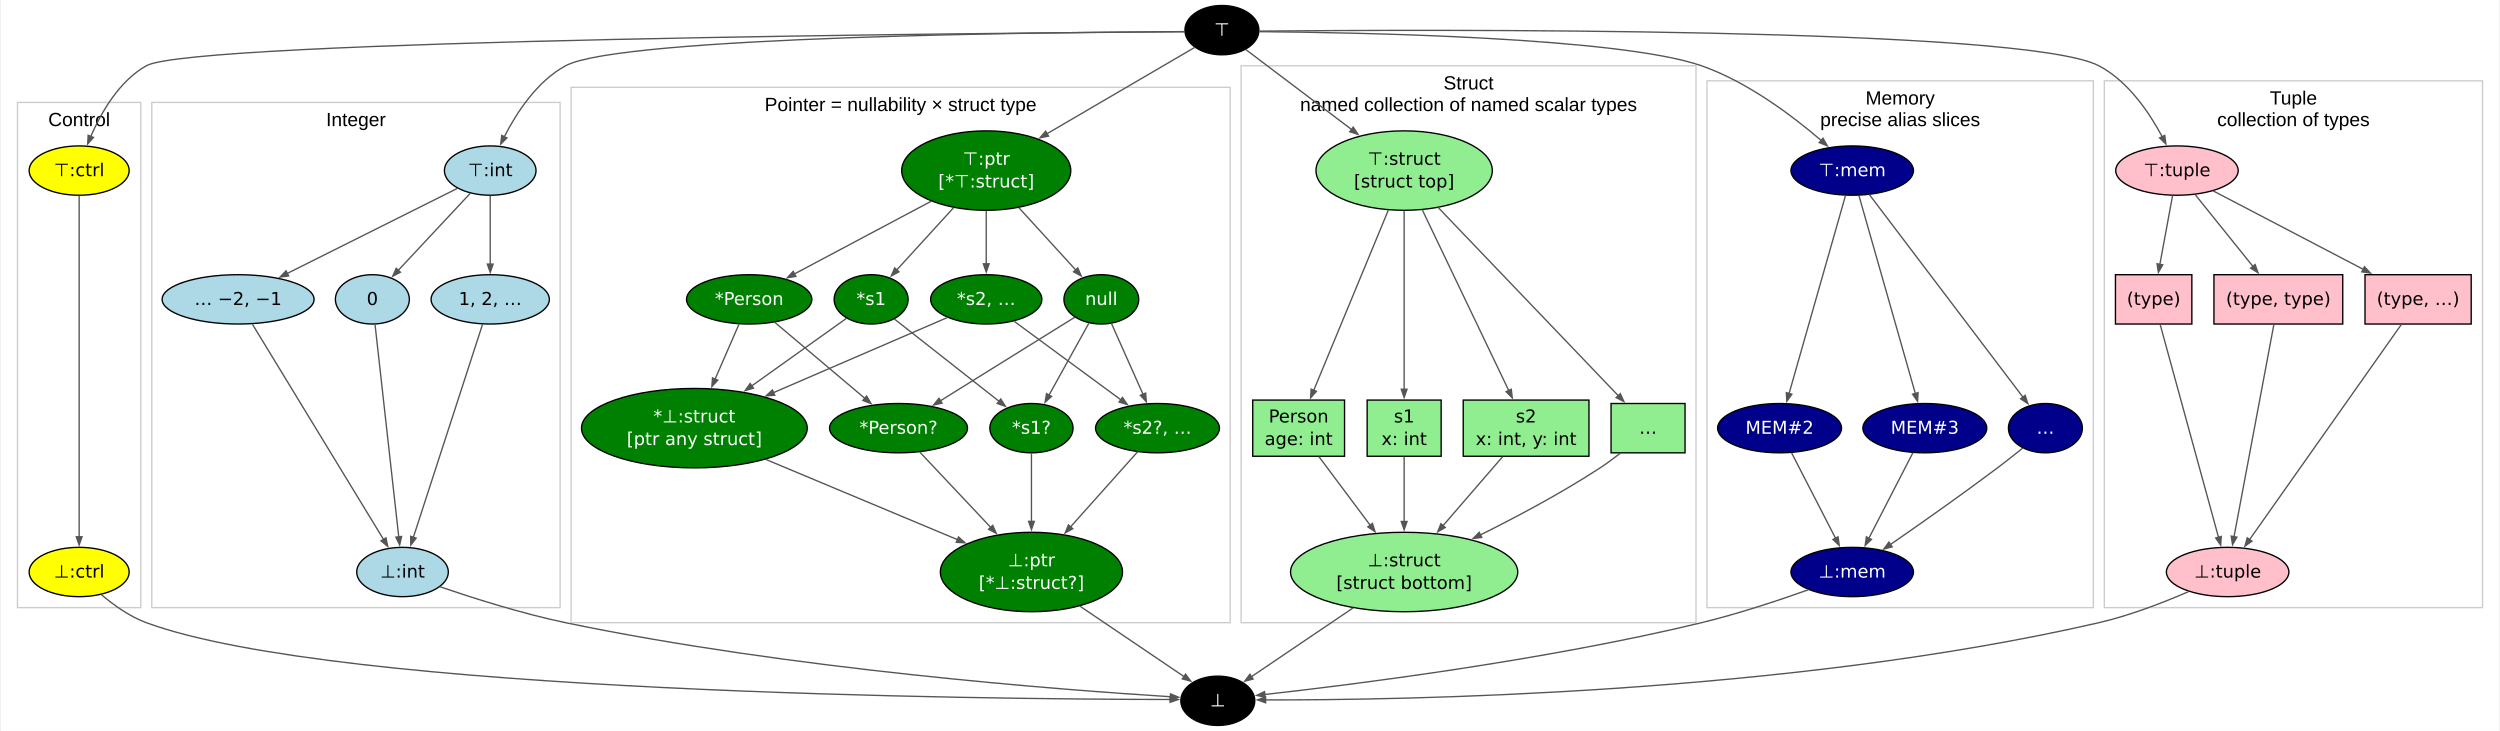
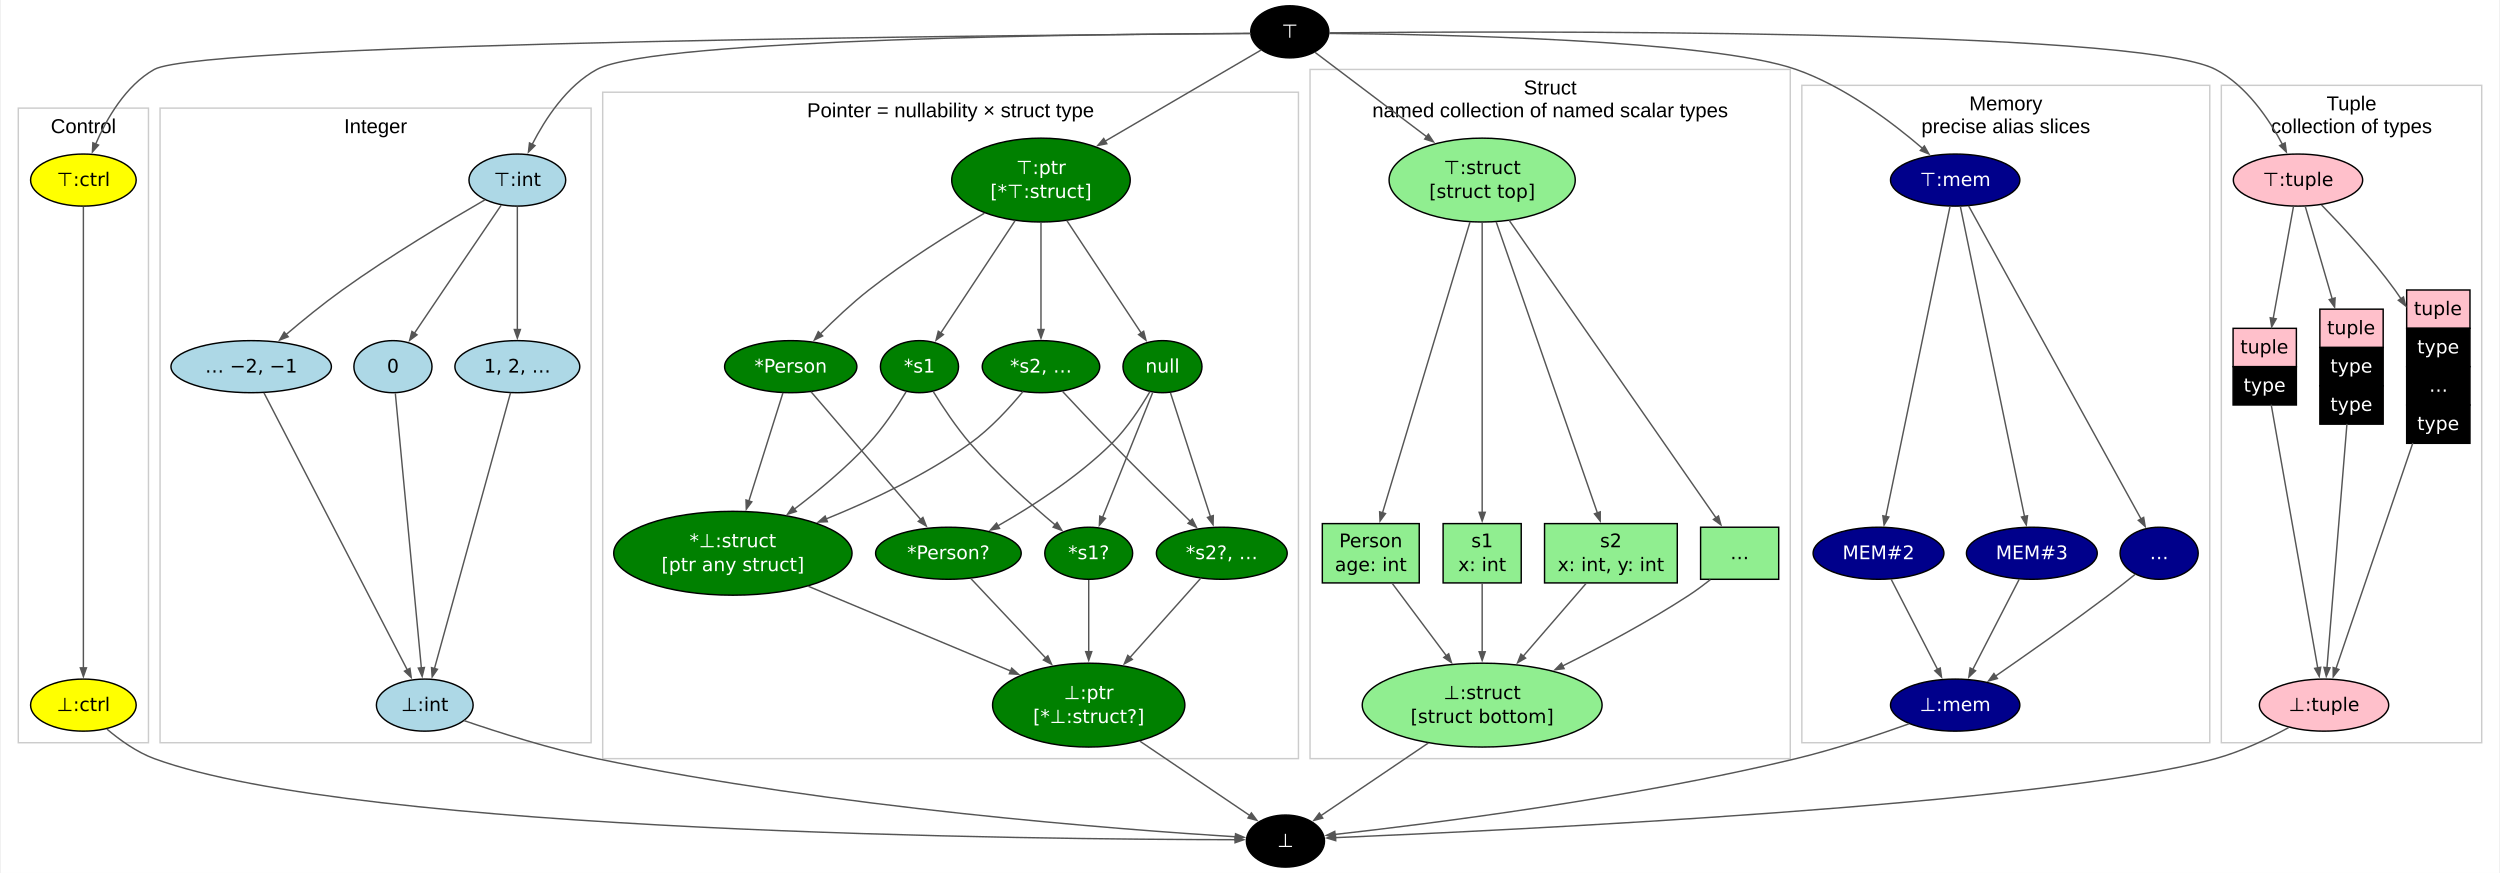
- <svg xmlns="http://www.w3.org/2000/svg" width="1823pt" height="533pt" viewBox="0.00 0.00 1823.00 533.45">
-   <g id="graph0" class="graph" transform="scale(1 1) rotate(0) translate(4 529.45)">
-     <polygon fill="white" stroke="none" points="-4,4 -4,-529.45 1819,-529.45 1819,4 -4,4" />
+ <svg xmlns="http://www.w3.org/2000/svg" width="1727pt" height="603pt" viewBox="0.00 0.00 1727.00 603.45">
+   <g id="graph0" class="graph" transform="scale(1 1) rotate(0) translate(4 599.45)">
+     <polygon fill="white" stroke="none" points="-4,4 -4,-599.45 1723,-599.45 1723,4 -4,4" />
    <g id="clust1" class="cluster">
-       <polygon fill="none" stroke="#cccccc" points="8,-85.99 8,-454.71 98,-454.71 98,-85.99 8,-85.99" />
-       <text text-anchor="middle" x="53" y="-437.41" font-family="Arial" font-size="14.00">Control</text>
+       <polygon fill="none" stroke="#cccccc" points="8,-85.99 8,-524.71 98,-524.71 98,-85.99 8,-85.99" />
+       <text text-anchor="middle" x="53" y="-507.41" font-family="Arial" font-size="14.00">Control</text>
    </g>
    <g id="clust2" class="cluster">
-       <polygon fill="none" stroke="#cccccc" points="106,-85.99 106,-454.71 404,-454.71 404,-85.99 106,-85.99" />
-       <text text-anchor="middle" x="255" y="-437.41" font-family="Arial" font-size="14.00">Integer</text>
+       <polygon fill="none" stroke="#cccccc" points="106,-85.99 106,-524.71 404,-524.71 404,-85.99 106,-85.99" />
+       <text text-anchor="middle" x="255" y="-507.41" font-family="Arial" font-size="14.00">Integer</text>
    </g>
    <g id="clust6" class="cluster">
-       <polygon fill="none" stroke="#cccccc" points="412,-75 412,-465.7 893,-465.7 893,-75 412,-75" />
-       <text text-anchor="middle" x="652.5" y="-448.4" font-family="Arial" font-size="14.00">Pointer = nullability × struct type</text>
+       <polygon fill="none" stroke="#cccccc" points="412,-75 412,-535.7 893,-535.7 893,-75 412,-75" />
+       <text text-anchor="middle" x="652.5" y="-518.4" font-family="Arial" font-size="14.00">Pointer = nullability × struct type</text>
    </g>
    <g id="clust13" class="cluster">
-       <polygon fill="none" stroke="#cccccc" points="901,-75 901,-481.45 1233,-481.45 1233,-75 901,-75" />
-       <text text-anchor="middle" x="1067" y="-464.15" font-family="Arial" font-size="14.00">Struct</text>
-       <text text-anchor="middle" x="1067" y="-448.4" font-family="Arial" font-size="14.00">named collection of named scalar types</text>
+       <polygon fill="none" stroke="#cccccc" points="901,-75 901,-551.45 1233,-551.45 1233,-75 901,-75" />
+       <text text-anchor="middle" x="1067" y="-534.15" font-family="Arial" font-size="14.00">Struct</text>
+       <text text-anchor="middle" x="1067" y="-518.4" font-family="Arial" font-size="14.00">named collection of named scalar types</text>
    </g>
    <g id="clust17" class="cluster">
-       <polygon fill="none" stroke="#cccccc" points="1241,-85.99 1241,-470.46 1523,-470.46 1523,-85.99 1241,-85.99" />
-       <text text-anchor="middle" x="1382" y="-453.16" font-family="Arial" font-size="14.00">Memory</text>
-       <text text-anchor="middle" x="1382" y="-437.41" font-family="Arial" font-size="14.00">precise alias slices</text>
+       <polygon fill="none" stroke="#cccccc" points="1241,-85.99 1241,-540.46 1523,-540.46 1523,-85.99 1241,-85.99" />
+       <text text-anchor="middle" x="1382" y="-523.16" font-family="Arial" font-size="14.00">Memory</text>
+       <text text-anchor="middle" x="1382" y="-507.41" font-family="Arial" font-size="14.00">precise alias slices</text>
    </g>
    <g id="clust21" class="cluster">
-       <polygon fill="none" stroke="#cccccc" points="1531,-85.99 1531,-470.46 1807,-470.46 1807,-85.99 1531,-85.99" />
-       <text text-anchor="middle" x="1669" y="-453.16" font-family="Arial" font-size="14.00">Tuple</text>
-       <text text-anchor="middle" x="1669" y="-437.41" font-family="Arial" font-size="14.00">collection of types</text>
+       <polygon fill="none" stroke="#cccccc" points="1531,-85.99 1531,-540.46 1711,-540.46 1711,-85.99 1531,-85.99" />
+       <text text-anchor="middle" x="1621" y="-523.16" font-family="Arial" font-size="14.00">Tuple</text>
+       <text text-anchor="middle" x="1621" y="-507.41" font-family="Arial" font-size="14.00">collection of types</text>
    </g>
    <g id="node1" class="node">
-       <ellipse fill="black" stroke="black" cx="887" cy="-507.45" rx="27" ry="18" />
-       <text text-anchor="middle" x="887" y="-503.35" font-family="DejaVu Sans" font-size="13.00" fill="white">⊤</text>
+       <ellipse fill="black" stroke="black" cx="887" cy="-577.45" rx="27" ry="18" />
+       <text text-anchor="middle" x="887" y="-573.35" font-family="DejaVu Sans" font-size="13.00" fill="white">⊤</text>
    </g>
    <g id="node3" class="node">
-       <ellipse fill="#ffff00" stroke="black" cx="53" cy="-404.96" rx="36.51" ry="18" />
-       <text text-anchor="middle" x="53" y="-400.86" font-family="DejaVu Sans" font-size="13.00">⊤:ctrl</text>
+       <ellipse fill="#ffff00" stroke="black" cx="53" cy="-474.96" rx="36.51" ry="18" />
+       <text text-anchor="middle" x="53" y="-470.86" font-family="DejaVu Sans" font-size="13.00">⊤:ctrl</text>
    </g>
    <g id="edge60" class="edge">
-       <path fill="none" stroke="#555555" d="M859.92,-506.29C725.56,-505.4 135.66,-500.43 102,-481.45 82.17,-470.27 69.05,-447.37 61.41,-429.71" />
-       <polygon fill="#555555" stroke="#555555" points="63.45,-429.15 59.23,-424.39 59.57,-430.74 63.45,-429.15" />
+       <path fill="none" stroke="#555555" d="M859.92,-576.29C725.56,-575.4 135.66,-570.43 102,-551.45 82.17,-540.27 69.05,-517.37 61.41,-499.71" />
+       <polygon fill="#555555" stroke="#555555" points="63.45,-499.15 59.23,-494.39 59.57,-500.74 63.45,-499.15" />
    </g>
    <g id="node5" class="node">
-       <ellipse fill="#add8e6" stroke="black" cx="353" cy="-404.96" rx="33.44" ry="18" />
-       <text text-anchor="middle" x="353" y="-400.86" font-family="DejaVu Sans" font-size="13.00">⊤:int</text>
+       <ellipse fill="#add8e6" stroke="black" cx="353" cy="-474.96" rx="33.44" ry="18" />
+       <text text-anchor="middle" x="353" y="-470.86" font-family="DejaVu Sans" font-size="13.00">⊤:int</text>
    </g>
    <g id="edge61" class="edge">
-       <path fill="none" stroke="#555555" d="M859.8,-506.38C764.27,-505.97 447.72,-502.97 408,-481.45 387.23,-470.19 372.29,-447.31 363.27,-429.67" />
-       <polygon fill="#555555" stroke="#555555" points="365.18,-428.79 360.66,-424.32 361.41,-430.63 365.18,-428.79" />
+       <path fill="none" stroke="#555555" d="M859.8,-576.38C764.27,-575.97 447.72,-572.97 408,-551.45 387.23,-540.19 372.29,-517.31 363.27,-499.67" />
+       <polygon fill="#555555" stroke="#555555" points="365.18,-498.79 360.66,-494.32 361.41,-500.63 365.18,-498.79" />
    </g>
    <g id="node10" class="node">
-       <ellipse fill="#008000" stroke="black" cx="715" cy="-404.96" rx="61.7" ry="28.99" />
-       <text text-anchor="middle" x="715" y="-409.11" font-family="DejaVu Sans" font-size="13.00" fill="white">⊤:ptr</text>
-       <text text-anchor="middle" x="715" y="-392.61" font-family="DejaVu Sans" font-size="13.00" fill="white">[*⊤:struct]</text>
+       <ellipse fill="#008000" stroke="black" cx="715" cy="-474.96" rx="61.7" ry="28.99" />
+       <text text-anchor="middle" x="715" y="-479.11" font-family="DejaVu Sans" font-size="13.00" fill="white">⊤:ptr</text>
+       <text text-anchor="middle" x="715" y="-462.61" font-family="DejaVu Sans" font-size="13.00" fill="white">[*⊤:struct]</text>
    </g>
    <g id="edge62" class="edge">
-       <path fill="none" stroke="#555555" d="M867.27,-494.92C841.1,-479.63 794.17,-452.21 759.3,-431.84" />
-       <polygon fill="#555555" stroke="#555555" points="760.48,-430.1 754.24,-428.88 758.36,-433.72 760.48,-430.1" />
+       <path fill="none" stroke="#555555" d="M867.27,-564.92C841.1,-549.63 794.17,-522.21 759.3,-501.84" />
+       <polygon fill="#555555" stroke="#555555" points="760.48,-500.1 754.24,-498.88 758.36,-503.72 760.48,-500.1" />
    </g>
    <g id="node20" class="node">
-       <ellipse fill="#90ee90" stroke="black" cx="1020" cy="-404.96" rx="64.35" ry="28.99" />
-       <text text-anchor="middle" x="1020" y="-409.11" font-family="DejaVu Sans" font-size="13.00">⊤:struct</text>
-       <text text-anchor="middle" x="1020" y="-392.61" font-family="DejaVu Sans" font-size="13.00">[struct top]</text>
+       <ellipse fill="#90ee90" stroke="black" cx="1020" cy="-474.96" rx="64.35" ry="28.99" />
+       <text text-anchor="middle" x="1020" y="-479.11" font-family="DejaVu Sans" font-size="13.00">⊤:struct</text>
+       <text text-anchor="middle" x="1020" y="-462.61" font-family="DejaVu Sans" font-size="13.00">[struct top]</text>
    </g>
    <g id="edge63" class="edge">
-       <path fill="none" stroke="#555555" d="M904.39,-493.31C923.88,-478.58 956.09,-454.25 981.56,-435" />
-       <polygon fill="#555555" stroke="#555555" points="982.82,-436.68 986.34,-431.39 980.29,-433.33 982.82,-436.68" />
+       <path fill="none" stroke="#555555" d="M904.39,-563.31C923.88,-548.58 956.09,-524.25 981.56,-505" />
+       <polygon fill="#555555" stroke="#555555" points="982.82,-506.68 986.34,-501.39 980.29,-503.33 982.82,-506.68" />
    </g>
    <g id="node26" class="node">
-       <ellipse fill="#00008b" stroke="black" cx="1347" cy="-404.96" rx="44.7" ry="18" />
-       <text text-anchor="middle" x="1347" y="-400.86" font-family="DejaVu Sans" font-size="13.00" fill="white">⊤:mem</text>
+       <ellipse fill="#00008b" stroke="black" cx="1347" cy="-474.96" rx="44.7" ry="18" />
+       <text text-anchor="middle" x="1347" y="-470.86" font-family="DejaVu Sans" font-size="13.00" fill="white">⊤:mem</text>
    </g>
    <g id="edge64" class="edge">
-       <path fill="none" stroke="#555555" d="M914.28,-506.34C985.84,-505.75 1177.55,-502.23 1237,-481.45 1270.57,-469.71 1303.45,-444.89 1324.38,-426.91" />
-       <polygon fill="#555555" stroke="#555555" points="1325.69,-428.56 1328.82,-423.03 1322.92,-425.39 1325.69,-428.56" />
+       <path fill="none" stroke="#555555" d="M914.28,-576.34C985.84,-575.75 1177.55,-572.23 1237,-551.45 1270.57,-539.71 1303.45,-514.89 1324.38,-496.91" />
+       <polygon fill="#555555" stroke="#555555" points="1325.69,-498.56 1328.82,-493.03 1322.92,-495.39 1325.69,-498.56" />
    </g>
    <g id="node31" class="node">
-       <ellipse fill="#ffc0cb" stroke="black" cx="1584" cy="-404.96" rx="44.7" ry="18" />
-       <text text-anchor="middle" x="1584" y="-400.86" font-family="DejaVu Sans" font-size="13.00">⊤:tuple</text>
+       <ellipse fill="#ffc0cb" stroke="black" cx="1584" cy="-474.96" rx="44.7" ry="18" />
+       <text text-anchor="middle" x="1584" y="-470.86" font-family="DejaVu Sans" font-size="13.00">⊤:tuple</text>
    </g>
    <g id="edge65" class="edge">
-       <path fill="none" stroke="#555555" d="M914.19,-506.75C1029.19,-507.83 1472.18,-510.1 1527,-481.45 1548.39,-470.27 1564,-447.05 1573.43,-429.3" />
-       <polygon fill="#555555" stroke="#555555" points="1575.08,-430.68 1575.93,-424.38 1571.33,-428.78 1575.08,-430.68" />
+       <path fill="none" stroke="#555555" d="M914.19,-576.75C1029.19,-577.83 1472.18,-580.1 1527,-551.45 1548.39,-540.27 1564,-517.05 1573.43,-499.3" />
+       <polygon fill="#555555" stroke="#555555" points="1575.08,-500.68 1575.93,-494.38 1571.33,-498.78 1575.08,-500.68" />
    </g>
    <g id="node2" class="node">
      <ellipse fill="black" stroke="black" cx="884" cy="-18" rx="27" ry="18" />
      <text text-anchor="middle" x="884" y="-13.9" font-family="DejaVu Sans" font-size="13.00" fill="white">⊥</text>
    </g>
    <g id="node4" class="node">
      <ellipse fill="#ffff00" stroke="black" cx="53" cy="-111.99" rx="36.51" ry="18" />
      <text text-anchor="middle" x="53" y="-107.89" font-family="DejaVu Sans" font-size="13.00">⊥:ctrl</text>
    </g>
    <g id="edge1" class="edge">
-       <path fill="none" stroke="#555555" d="M53,-386.63C53,-337.1 53,-194.83 53,-137.43" />
+       <path fill="none" stroke="#555555" d="M53,-456.55C53,-397.7 53,-206.04 53,-137.58" />
      <polygon fill="#555555" stroke="#555555" points="55.1,-137.74 53,-131.74 50.9,-137.74 55.1,-137.74" />
    </g>
    <g id="edge66" class="edge">
      <path fill="none" stroke="#555555" d="M69.29,-95.39C78.22,-87.83 89.91,-79.45 102,-75 242.26,-23.4 717.31,-19.12 849.57,-18.95" />
      <polygon fill="#555555" stroke="#555555" points="849.19,-21.05 855.19,-18.94 849.18,-16.85 849.19,-21.05" />
    </g>
    <g id="node7" class="node">
-       <ellipse fill="#add8e6" stroke="black" cx="169" cy="-310.97" rx="55.45" ry="18" />
-       <text text-anchor="middle" x="169" y="-306.87" font-family="DejaVu Sans" font-size="13.00">… −2, −1</text>
+       <ellipse fill="#add8e6" stroke="black" cx="169" cy="-345.97" rx="55.45" ry="18" />
+       <text text-anchor="middle" x="169" y="-341.87" font-family="DejaVu Sans" font-size="13.00">… −2, −1</text>
    </g>
    <g id="edge4" class="edge">
-       <path fill="none" stroke="#555555" d="M328.95,-391.93C297.31,-376.11 241.45,-348.19 204.83,-329.88" />
-       <polygon fill="#555555" stroke="#555555" points="205.88,-328.06 199.58,-327.25 204,-331.81 205.88,-328.06" />
+       <path fill="none" stroke="#555555" d="M330.56,-461.28C305.82,-447.02 265.13,-422.74 232,-398.97 218.63,-389.37 204.44,-377.8 192.92,-368" />
+       <polygon fill="#555555" stroke="#555555" points="194.57,-366.65 188.64,-364.34 191.83,-369.84 194.57,-366.65" />
    </g>
    <g id="node8" class="node">
-       <ellipse fill="#add8e6" stroke="black" cx="267" cy="-310.97" rx="27" ry="18" />
-       <text text-anchor="middle" x="267" y="-306.87" font-family="DejaVu Sans" font-size="13.00">0</text>
+       <ellipse fill="#add8e6" stroke="black" cx="267" cy="-345.97" rx="27" ry="18" />
+       <text text-anchor="middle" x="267" y="-341.87" font-family="DejaVu Sans" font-size="13.00">0</text>
    </g>
    <g id="edge5" class="edge">
-       <path fill="none" stroke="#555555" d="M338.41,-388.35C323.94,-372.88 301.71,-349.1 285.9,-332.18" />
-       <polygon fill="#555555" stroke="#555555" points="287.47,-330.79 281.84,-327.84 284.4,-333.66 287.47,-330.79" />
+       <path fill="none" stroke="#555555" d="M341.83,-457.59C331.49,-442.41 315.68,-419.18 302,-398.97 295.36,-389.15 288.04,-378.28 281.81,-369.03" />
+       <polygon fill="#555555" stroke="#555555" points="283.64,-367.97 278.55,-364.17 280.15,-370.32 283.64,-367.97" />
    </g>
    <g id="node9" class="node">
-       <ellipse fill="#add8e6" stroke="black" cx="353" cy="-310.97" rx="43.16" ry="18" />
-       <text text-anchor="middle" x="353" y="-306.87" font-family="DejaVu Sans" font-size="13.00">1, 2, …</text>
+       <ellipse fill="#add8e6" stroke="black" cx="353" cy="-345.97" rx="43.16" ry="18" />
+       <text text-anchor="middle" x="353" y="-341.87" font-family="DejaVu Sans" font-size="13.00">1, 2, …</text>
    </g>
    <g id="edge6" class="edge">
-       <path fill="none" stroke="#555555" d="M353,-386.65C353,-372.52 353,-352.37 353,-336.56" />
-       <polygon fill="#555555" stroke="#555555" points="355.1,-336.7 353,-330.7 350.9,-336.7 355.1,-336.7" />
+       <path fill="none" stroke="#555555" d="M353,-456.57C353,-434.53 353,-396.41 353,-371.44" />
+       <polygon fill="#555555" stroke="#555555" points="355.1,-371.66 353,-365.66 350.9,-371.66 355.1,-371.66" />
    </g>
    <g id="node6" class="node">
      <ellipse fill="#add8e6" stroke="black" cx="289" cy="-111.99" rx="33.44" ry="18" />
      <text text-anchor="middle" x="289" y="-107.89" font-family="DejaVu Sans" font-size="13.00">⊥:int</text>
    </g>
    <g id="edge67" class="edge">
      <path fill="none" stroke="#555555" d="M316.06,-101.31C339.95,-93.13 375.88,-81.69 408,-75 571.35,-40.97 770.86,-25.89 849.65,-20.95" />
      <polygon fill="#555555" stroke="#555555" points="849.52,-23.07 855.38,-20.6 849.26,-18.87 849.52,-23.07" />
    </g>
    <g id="edge7" class="edge">
-       <path fill="none" stroke="#555555" d="M179.44,-292.83C201.14,-257.2 251.13,-175.15 275.35,-135.4" />
-       <polygon fill="#555555" stroke="#555555" points="276.89,-136.9 278.22,-130.68 273.31,-134.72 276.89,-136.9" />
+       <path fill="none" stroke="#555555" d="M177.82,-327.91C199.03,-286.92 252.87,-182.84 276.99,-136.21" />
+       <polygon fill="#555555" stroke="#555555" points="278.74,-137.4 279.63,-131.11 275.01,-135.47 278.74,-137.4" />
    </g>
    <g id="edge8" class="edge">
-       <path fill="none" stroke="#555555" d="M268.91,-292.83C272.82,-257.83 281.73,-178.04 286.26,-137.55" />
-       <polygon fill="#555555" stroke="#555555" points="288.33,-137.93 286.91,-131.73 284.15,-137.46 288.33,-137.93" />
+       <path fill="none" stroke="#555555" d="M268.65,-327.53C272.53,-286.71 282.19,-184.82 286.66,-137.66" />
+       <polygon fill="#555555" stroke="#555555" points="288.74,-137.99 287.21,-131.82 284.56,-137.59 288.74,-137.99" />
    </g>
    <g id="edge9" class="edge">
-       <path fill="none" stroke="#555555" d="M347.43,-292.83C336.04,-257.76 310.03,-177.71 296.9,-137.29" />
-       <polygon fill="#555555" stroke="#555555" points="298.92,-136.72 295.07,-131.67 294.92,-138.02 298.92,-136.72" />
+       <path fill="none" stroke="#555555" d="M348.29,-327.91C337.06,-287.19 308.65,-184.2 295.66,-137.13" />
+       <polygon fill="#555555" stroke="#555555" points="297.74,-136.76 294.12,-131.53 293.69,-137.88 297.74,-136.76" />
    </g>
    <g id="node12" class="node">
-       <ellipse fill="#008000" stroke="black" cx="799" cy="-310.97" rx="27.3" ry="18" />
-       <text text-anchor="middle" x="799" y="-306.87" font-family="DejaVu Sans" font-size="13.00" fill="white">null</text>
+       <ellipse fill="#008000" stroke="black" cx="799" cy="-345.97" rx="27.3" ry="18" />
+       <text text-anchor="middle" x="799" y="-341.87" font-family="DejaVu Sans" font-size="13.00" fill="white">null</text>
    </g>
    <g id="edge16" class="edge">
-       <path fill="none" stroke="#555555" d="M738.85,-377.84C752,-363.43 768.1,-345.8 780.33,-332.41" />
-       <polygon fill="#555555" stroke="#555555" points="781.8,-333.91 784.3,-328.06 778.7,-331.08 781.8,-333.91" />
+       <path fill="none" stroke="#555555" d="M732.81,-447.03C748.16,-423.83 770.03,-390.77 784.37,-369.09" />
+       <polygon fill="#555555" stroke="#555555" points="785.98,-370.45 787.54,-364.29 782.48,-368.13 785.98,-370.45" />
    </g>
    <g id="node14" class="node">
-       <ellipse fill="#008000" stroke="black" cx="542" cy="-310.97" rx="45.72" ry="18" />
-       <text text-anchor="middle" x="542" y="-306.87" font-family="DejaVu Sans" font-size="13.00" fill="white">*Person</text>
+       <ellipse fill="#008000" stroke="black" cx="542" cy="-345.97" rx="45.72" ry="18" />
+       <text text-anchor="middle" x="542" y="-341.87" font-family="DejaVu Sans" font-size="13.00" fill="white">*Person</text>
    </g>
    <g id="edge17" class="edge">
-       <path fill="none" stroke="#555555" d="M674.88,-382.62C644.57,-366.5 603.47,-344.65 575.04,-329.54" />
-       <polygon fill="#555555" stroke="#555555" points="576.08,-327.71 569.8,-326.75 574.11,-331.42 576.08,-327.71" />
+       <path fill="none" stroke="#555555" d="M675.88,-452.05C651.99,-438.01 621.28,-418.77 596,-398.97 584.24,-389.76 572.18,-378.36 562.44,-368.58" />
+       <polygon fill="#555555" stroke="#555555" points="564.05,-367.22 558.35,-364.42 561.06,-370.17 564.05,-367.22" />
    </g>
    <g id="node15" class="node">
-       <ellipse fill="#008000" stroke="black" cx="631" cy="-310.97" rx="27" ry="18" />
-       <text text-anchor="middle" x="631" y="-306.87" font-family="DejaVu Sans" font-size="13.00" fill="white">*s1</text>
+       <ellipse fill="#008000" stroke="black" cx="631" cy="-345.97" rx="27" ry="18" />
+       <text text-anchor="middle" x="631" y="-341.87" font-family="DejaVu Sans" font-size="13.00" fill="white">*s1</text>
    </g>
    <g id="edge18" class="edge">
-       <path fill="none" stroke="#555555" d="M691.15,-377.84C678,-363.43 661.9,-345.8 649.67,-332.41" />
-       <polygon fill="#555555" stroke="#555555" points="651.3,-331.08 645.7,-328.06 648.2,-333.91 651.3,-331.08" />
+       <path fill="none" stroke="#555555" d="M697.19,-447.03C681.84,-423.83 659.97,-390.77 645.63,-369.09" />
+       <polygon fill="#555555" stroke="#555555" points="647.52,-368.13 642.46,-364.29 644.02,-370.45 647.52,-368.13" />
    </g>
    <g id="node16" class="node">
-       <ellipse fill="#008000" stroke="black" cx="715" cy="-310.97" rx="40.6" ry="18" />
-       <text text-anchor="middle" x="715" y="-306.87" font-family="DejaVu Sans" font-size="13.00" fill="white">*s2, …</text>
+       <ellipse fill="#008000" stroke="black" cx="715" cy="-345.97" rx="40.6" ry="18" />
+       <text text-anchor="middle" x="715" y="-341.87" font-family="DejaVu Sans" font-size="13.00" fill="white">*s2, …</text>
    </g>
    <g id="edge19" class="edge">
-       <path fill="none" stroke="#555555" d="M715,-375.61C715,-363.22 715,-348.82 715,-336.86" />
-       <polygon fill="#555555" stroke="#555555" points="717.1,-336.91 715,-330.91 712.9,-336.91 717.1,-336.91" />
+       <path fill="none" stroke="#555555" d="M715,-445.77C715,-423.52 715,-392.77 715,-371.51" />
+       <polygon fill="#555555" stroke="#555555" points="717.1,-371.66 715,-365.66 712.9,-371.66 717.1,-371.66" />
    </g>
    <g id="node11" class="node">
      <ellipse fill="#008000" stroke="black" cx="748" cy="-111.99" rx="66.47" ry="28.99" />
      <text text-anchor="middle" x="748" y="-116.14" font-family="DejaVu Sans" font-size="13.00" fill="white">⊥:ptr</text>
      <text text-anchor="middle" x="748" y="-99.64" font-family="DejaVu Sans" font-size="13.00" fill="white">[*⊥:struct?]</text>
    </g>
    <g id="edge68" class="edge">
      <path fill="none" stroke="#555555" d="M783.38,-87.06C807.3,-70.88 838.29,-49.92 859.52,-35.56" />
      <polygon fill="#555555" stroke="#555555" points="860.46,-37.46 864.25,-32.36 858.1,-33.98 860.46,-37.46" />
    </g>
    <g id="node17" class="node">
      <ellipse fill="#008000" stroke="black" cx="651" cy="-216.97" rx="50.33" ry="18" />
      <text text-anchor="middle" x="651" y="-212.87" font-family="DejaVu Sans" font-size="13.00" fill="white">*Person?</text>
    </g>
    <g id="edge26" class="edge">
-       <path fill="none" stroke="#555555" d="M779.65,-297.94C754.63,-282.39 710.79,-255.14 681.32,-236.82" />
-       <polygon fill="#555555" stroke="#555555" points="682.76,-235.24 676.55,-233.86 680.54,-238.81 682.76,-235.24" />
+       <path fill="none" stroke="#555555" d="M790.34,-328.75C783.99,-317.83 774.65,-303.55 764,-292.97 740.64,-269.76 709.08,-249.53 685.25,-235.95" />
+       <polygon fill="#555555" stroke="#555555" points="686.33,-234.14 680.07,-233.04 684.27,-237.8 686.33,-234.14" />
    </g>
    <g id="node18" class="node">
      <ellipse fill="#008000" stroke="black" cx="748" cy="-216.97" rx="30.37" ry="18" />
      <text text-anchor="middle" x="748" y="-212.87" font-family="DejaVu Sans" font-size="13.00" fill="white">*s1?</text>
    </g>
    <g id="edge27" class="edge">
-       <path fill="none" stroke="#555555" d="M789.88,-293.52C781.74,-278.83 769.73,-257.16 760.65,-240.8" />
-       <polygon fill="#555555" stroke="#555555" points="762.69,-240.14 757.94,-235.91 759.02,-242.18 762.69,-240.14" />
+       <path fill="none" stroke="#555555" d="M792.23,-328.1C783.31,-305.9 767.59,-266.75 757.49,-241.6" />
+       <polygon fill="#555555" stroke="#555555" points="759.55,-241.1 755.36,-236.31 755.65,-242.66 759.55,-241.1" />
    </g>
    <g id="node19" class="node">
      <ellipse fill="#008000" stroke="black" cx="840" cy="-216.97" rx="45.21" ry="18" />
      <text text-anchor="middle" x="840" y="-212.87" font-family="DejaVu Sans" font-size="13.00" fill="white">*s2?, …</text>
    </g>
    <g id="edge28" class="edge">
-       <path fill="none" stroke="#555555" d="M806.33,-293.52C812.78,-279.05 822.24,-257.81 829.5,-241.54" />
-       <polygon fill="#555555" stroke="#555555" points="831.32,-242.62 831.84,-236.28 827.48,-240.91 831.32,-242.62" />
+       <path fill="none" stroke="#555555" d="M804.53,-327.84C811.65,-305.78 824.07,-267.3 832.17,-242.24" />
+       <polygon fill="#555555" stroke="#555555" points="834.12,-243.03 833.96,-236.68 830.12,-241.74 834.12,-243.03" />
    </g>
    <g id="node13" class="node">
      <ellipse fill="#008000" stroke="black" cx="502" cy="-216.97" rx="82.38" ry="28.99" />
      <text text-anchor="middle" x="502" y="-221.12" font-family="DejaVu Sans" font-size="13.00" fill="white">*⊥:struct</text>
      <text text-anchor="middle" x="502" y="-204.62" font-family="DejaVu Sans" font-size="13.00" fill="white">[ptr any struct]</text>
    </g>
    <g id="edge29" class="edge">
      <path fill="none" stroke="#555555" d="M554.17,-194.13C595.32,-176.91 652.51,-152.97 694.1,-135.56" />
      <polygon fill="#555555" stroke="#555555" points="694.78,-137.55 699.5,-133.29 693.15,-133.67 694.78,-137.55" />
    </g>
    <g id="edge20" class="edge">
-       <path fill="none" stroke="#555555" d="M534.66,-293.09C529.74,-281.77 523.08,-266.45 517.05,-252.6" />
-       <polygon fill="#555555" stroke="#555555" points="519.08,-251.99 514.76,-247.33 515.23,-253.67 519.08,-251.99" />
+       <path fill="none" stroke="#555555" d="M536.61,-327.84C530.59,-308.74 520.69,-277.32 513.02,-252.97" />
+       <polygon fill="#555555" stroke="#555555" points="515.08,-252.52 511.28,-247.43 511.08,-253.78 515.08,-252.52" />
    </g>
    <g id="edge23" class="edge">
-       <path fill="none" stroke="#555555" d="M560.49,-294.36C578.62,-279.06 606.38,-255.63 626.38,-238.76" />
-       <polygon fill="#555555" stroke="#555555" points="627.67,-240.42 630.9,-234.94 624.96,-237.21 627.67,-240.42" />
+       <path fill="none" stroke="#555555" d="M556.03,-328.62C575.38,-306.08 610.32,-265.36 632,-240.11" />
+       <polygon fill="#555555" stroke="#555555" points="633.38,-241.73 635.7,-235.81 630.19,-238.99 633.38,-241.73" />
    </g>
    <g id="edge21" class="edge">
-       <path fill="none" stroke="#555555" d="M613.06,-297.17C595.19,-284.43 567.11,-264.41 543.66,-247.68" />
-       <polygon fill="#555555" stroke="#555555" points="545.14,-246.16 539.04,-244.39 542.7,-249.58 545.14,-246.16" />
+       <path fill="none" stroke="#555555" d="M621.75,-328.57C615.28,-317.84 606.03,-303.85 596,-292.97 580.61,-276.28 561.35,-260.24 544.26,-247.31" />
+       <polygon fill="#555555" stroke="#555555" points="545.84,-245.87 539.78,-243.96 543.32,-249.23 545.84,-245.87" />
    </g>
    <g id="edge24" class="edge">
-       <path fill="none" stroke="#555555" d="M648.01,-296.59C668.14,-280.76 701.78,-254.32 724.41,-236.52" />
-       <polygon fill="#555555" stroke="#555555" points="725.59,-238.26 729.01,-232.91 722.99,-234.96 725.59,-238.26" />
+       <path fill="none" stroke="#555555" d="M640.49,-328.79C647.07,-318.15 656.34,-304.18 666,-292.97 684.1,-271.96 707.73,-250.9 724.97,-236.47" />
+       <polygon fill="#555555" stroke="#555555" points="726.11,-238.25 729.39,-232.8 723.43,-235.02 726.11,-238.25" />
    </g>
    <g id="edge22" class="edge">
-       <path fill="none" stroke="#555555" d="M686.72,-297.75C654.45,-283.81 600.84,-260.66 559.66,-242.88" />
-       <polygon fill="#555555" stroke="#555555" points="560.63,-241.01 554.29,-240.56 558.97,-244.86 560.63,-241.01" />
+       <path fill="none" stroke="#555555" d="M702.63,-328.84C693.45,-317.69 680.11,-303.08 666,-292.97 635.59,-271.17 597.84,-253.38 566.22,-240.61" />
+       <polygon fill="#555555" stroke="#555555" points="567.33,-238.79 560.98,-238.52 565.78,-242.69 567.33,-238.79" />
    </g>
    <g id="edge25" class="edge">
-       <path fill="none" stroke="#555555" d="M735.36,-294.98C756.57,-279.37 789.9,-254.84 813.23,-237.67" />
-       <polygon fill="#555555" stroke="#555555" points="814.42,-239.4 818.01,-234.16 811.93,-236.02 814.42,-239.4" />
+       <path fill="none" stroke="#555555" d="M729.86,-328.89C739.5,-318.54 752.38,-304.85 764,-292.97 782,-274.55 802.85,-254.03 818.15,-239.12" />
+       <polygon fill="#555555" stroke="#555555" points="819.6,-240.64 822.44,-234.95 816.67,-237.63 819.6,-240.64" />
    </g>
    <g id="edge30" class="edge">
      <path fill="none" stroke="#555555" d="M666.58,-199.43C680.58,-184.56 701.51,-162.35 718.65,-144.16" />
      <polygon fill="#555555" stroke="#555555" points="719.75,-146.05 722.33,-140.24 716.69,-143.17 719.75,-146.05" />
    </g>
    <g id="edge31" class="edge">
      <path fill="none" stroke="#555555" d="M748,-198.5C748,-184.97 748,-165.76 748,-148.97" />
      <polygon fill="#555555" stroke="#555555" points="750.1,-148.97 748,-142.97 745.9,-148.97 750.1,-148.97" />
    </g>
    <g id="edge32" class="edge">
      <path fill="none" stroke="#555555" d="M825.62,-199.88C812.53,-185.22 792.8,-163.14 776.51,-144.9" />
      <polygon fill="#555555" stroke="#555555" points="778.14,-143.58 772.58,-140.51 775.01,-146.38 778.14,-143.58" />
    </g>
    <g id="node22" class="node">
      <polygon fill="#90ee90" stroke="black" points="976.5,-237.47 909.5,-237.47 909.5,-196.47 976.5,-196.47 976.5,-237.47" />
      <text text-anchor="middle" x="943" y="-221.12" font-family="DejaVu Sans" font-size="13.00">Person</text>
      <text text-anchor="middle" x="943" y="-204.62" font-family="DejaVu Sans" font-size="13.00">age: int</text>
    </g>
    <g id="edge36" class="edge">
-       <path fill="none" stroke="#555555" d="M1008.47,-376.11C993.72,-340.49 968.36,-279.23 953.91,-244.33" />
-       <polygon fill="#555555" stroke="#555555" points="955.99,-243.86 951.75,-239.12 952.11,-245.47 955.99,-243.86" />
+       <path fill="none" stroke="#555555" d="M1011.61,-446.07C996.71,-396.53 965.8,-293.77 951.1,-244.91" />
+       <polygon fill="#555555" stroke="#555555" points="953.15,-244.41 949.41,-239.27 949.12,-245.62 953.15,-244.41" />
    </g>
    <g id="node23" class="node">
      <polygon fill="#90ee90" stroke="black" points="1047,-237.47 993,-237.47 993,-196.47 1047,-196.47 1047,-237.47" />
      <text text-anchor="middle" x="1020" y="-221.12" font-family="DejaVu Sans" font-size="13.00">s1</text>
      <text text-anchor="middle" x="1020" y="-204.62" font-family="DejaVu Sans" font-size="13.00">x: int</text>
    </g>
    <g id="edge37" class="edge">
-       <path fill="none" stroke="#555555" d="M1020,-375.71C1020,-340.38 1020,-280.29 1020,-245.36" />
-       <polygon fill="#555555" stroke="#555555" points="1022.1,-245.4 1020,-239.4 1017.9,-245.4 1022.1,-245.4" />
+       <path fill="none" stroke="#555555" d="M1020,-445.58C1020,-395.91 1020,-293.85 1020,-245.08" />
+       <polygon fill="#555555" stroke="#555555" points="1022.1,-245.25 1020,-239.25 1017.9,-245.25 1022.1,-245.25" />
    </g>
    <g id="node24" class="node">
      <polygon fill="#90ee90" stroke="black" points="1154.88,-237.47 1063.12,-237.47 1063.12,-196.47 1154.88,-196.47 1154.88,-237.47" />
      <text text-anchor="middle" x="1109" y="-221.12" font-family="DejaVu Sans" font-size="13.00">s2</text>
      <text text-anchor="middle" x="1109" y="-204.62" font-family="DejaVu Sans" font-size="13.00">x: int, y: int</text>
    </g>
    <g id="edge38" class="edge">
-       <path fill="none" stroke="#555555" d="M1033.32,-376.11C1050.37,-340.49 1079.69,-279.23 1096.39,-244.33" />
-       <polygon fill="#555555" stroke="#555555" points="1098.2,-245.4 1098.9,-239.09 1094.41,-243.59 1098.2,-245.4" />
+       <path fill="none" stroke="#555555" d="M1029.69,-446.07C1046.92,-396.53 1082.65,-293.77 1099.64,-244.91" />
+       <polygon fill="#555555" stroke="#555555" points="1101.62,-245.61 1101.6,-239.25 1097.65,-244.23 1101.62,-245.61" />
    </g>
    <g id="node25" class="node">
      <polygon fill="#90ee90" stroke="black" points="1225,-234.97 1171,-234.97 1171,-198.97 1225,-198.97 1225,-234.97" />
      <text text-anchor="middle" x="1198" y="-212.87" font-family="DejaVu Sans" font-size="13.00">…</text>
    </g>
    <g id="edge39" class="edge">
-       <path fill="none" stroke="#555555" d="M1044.75,-378.1C1079.75,-341.53 1143.14,-275.3 1176.36,-240.58" />
-       <polygon fill="#555555" stroke="#555555" points="1177.75,-242.17 1180.38,-236.39 1174.71,-239.27 1177.75,-242.17" />
+       <path fill="none" stroke="#555555" d="M1038.71,-447.05C1073.74,-396.68 1148.63,-288.97 1181.71,-241.39" />
+       <polygon fill="#555555" stroke="#555555" points="1183.35,-242.73 1185.05,-236.6 1179.9,-240.33 1183.35,-242.73" />
    </g>
    <g id="node21" class="node">
      <ellipse fill="#90ee90" stroke="black" cx="1020" cy="-111.99" rx="82.91" ry="28.99" />
      <text text-anchor="middle" x="1020" y="-116.14" font-family="DejaVu Sans" font-size="13.00">⊥:struct</text>
      <text text-anchor="middle" x="1020" y="-99.64" font-family="DejaVu Sans" font-size="13.00">[struct bottom]</text>
    </g>
    <g id="edge69" class="edge">
      <path fill="none" stroke="#555555" d="M982.84,-85.85C959.17,-69.85 929.19,-49.57 908.49,-35.56" />
      <polygon fill="#555555" stroke="#555555" points="909.78,-33.9 903.63,-32.28 907.42,-37.38 909.78,-33.9" />
    </g>
    <g id="edge40" class="edge">
      <path fill="none" stroke="#555555" d="M957.85,-196.12C968.43,-181.96 982.92,-162.59 995.24,-146.11" />
      <polygon fill="#555555" stroke="#555555" points="996.85,-147.46 998.76,-141.4 993.49,-144.94 996.85,-147.46" />
    </g>
    <g id="edge41" class="edge">
      <path fill="none" stroke="#555555" d="M1020,-196.12C1020,-182.64 1020,-164.43 1020,-148.49" />
      <polygon fill="#555555" stroke="#555555" points="1022.1,-148.87 1020,-142.87 1017.9,-148.87 1022.1,-148.87" />
    </g>
    <g id="edge42" class="edge">
      <path fill="none" stroke="#555555" d="M1091.84,-196.12C1079.5,-181.83 1062.57,-162.25 1048.25,-145.68" />
      <polygon fill="#555555" stroke="#555555" points="1050,-144.5 1044.49,-141.33 1046.82,-147.24 1050,-144.5" />
    </g>
    <g id="edge43" class="edge">
      <path fill="none" stroke="#555555" d="M1177.76,-198.72C1173.05,-195 1167.95,-191.22 1163,-187.98 1135.19,-169.81 1102.49,-152.39 1075.38,-138.93" />
      <polygon fill="#555555" stroke="#555555" points="1076.64,-137.21 1070.33,-136.44 1074.78,-140.97 1076.64,-137.21" />
    </g>
    <g id="node28" class="node">
      <ellipse fill="#00008b" stroke="black" cx="1294" cy="-216.97" rx="45.21" ry="18" />
      <text text-anchor="middle" x="1294" y="-212.87" font-family="DejaVu Sans" font-size="13.00" fill="white">MEM#2</text>
    </g>
    <g id="edge46" class="edge">
-       <path fill="none" stroke="#555555" d="M1342.11,-386.79C1332.64,-353.58 1311.8,-280.42 1300.92,-242.24" />
-       <polygon fill="#555555" stroke="#555555" points="1302.96,-241.75 1299.29,-236.55 1298.92,-242.9 1302.96,-241.75" />
+       <path fill="none" stroke="#555555" d="M1343.44,-456.76C1334.24,-412.32 1309.64,-293.5 1299.01,-242.16" />
+       <polygon fill="#555555" stroke="#555555" points="1301.12,-242.02 1297.85,-236.57 1297.01,-242.88 1301.12,-242.02" />
    </g>
    <g id="node29" class="node">
      <ellipse fill="#00008b" stroke="black" cx="1400" cy="-216.97" rx="45.21" ry="18" />
      <text text-anchor="middle" x="1400" y="-212.87" font-family="DejaVu Sans" font-size="13.00" fill="white">MEM#3</text>
    </g>
    <g id="edge47" class="edge">
-       <path fill="none" stroke="#555555" d="M1351.89,-386.79C1361.36,-353.58 1382.2,-280.42 1393.08,-242.24" />
-       <polygon fill="#555555" stroke="#555555" points="1395.08,-242.9 1394.71,-236.55 1391.04,-241.75 1395.08,-242.9" />
+       <path fill="none" stroke="#555555" d="M1350.56,-456.76C1359.76,-412.32 1384.36,-293.5 1394.99,-242.16" />
+       <polygon fill="#555555" stroke="#555555" points="1396.99,-242.88 1396.15,-236.57 1392.88,-242.02 1396.99,-242.88" />
    </g>
    <g id="node30" class="node">
      <ellipse fill="#00008b" stroke="black" cx="1488" cy="-216.97" rx="27" ry="18" />
      <text text-anchor="middle" x="1488" y="-212.87" font-family="DejaVu Sans" font-size="13.00" fill="white">…</text>
    </g>
    <g id="edge48" class="edge">
-       <path fill="none" stroke="#555555" d="M1359.51,-387.45C1385.1,-353.7 1443.4,-276.8 1471.82,-239.32" />
-       <polygon fill="#555555" stroke="#555555" points="1473.25,-240.91 1475.2,-234.86 1469.9,-238.37 1473.25,-240.91" />
+       <path fill="none" stroke="#555555" d="M1356.25,-457.16C1380.82,-412.56 1447.72,-291.1 1475.57,-240.54" />
+       <polygon fill="#555555" stroke="#555555" points="1477.29,-241.76 1478.35,-235.49 1473.62,-239.74 1477.29,-241.76" />
    </g>
    <g id="node27" class="node">
      <ellipse fill="#00008b" stroke="black" cx="1347" cy="-111.99" rx="44.7" ry="18" />
      <text text-anchor="middle" x="1347" y="-107.89" font-family="DejaVu Sans" font-size="13.00" fill="white">⊥:mem</text>
    </g>
    <g id="edge70" class="edge">
      <path fill="none" stroke="#555555" d="M1315.14,-99.08C1293.38,-91.31 1263.76,-81.46 1237,-75 1121.65,-47.17 981.66,-29.67 918.21,-22.6" />
      <polygon fill="#555555" stroke="#555555" points="918.55,-20.52 912.36,-21.95 918.09,-24.7 918.55,-20.52" />
    </g>
    <g id="edge49" class="edge">
      <path fill="none" stroke="#555555" d="M1302.75,-198.97C1311.5,-181.97 1325.02,-155.71 1334.81,-136.68" />
      <polygon fill="#555555" stroke="#555555" points="1336.66,-137.66 1337.54,-131.37 1332.93,-135.74 1336.66,-137.66" />
    </g>
    <g id="edge50" class="edge">
      <path fill="none" stroke="#555555" d="M1391.25,-198.97C1382.5,-181.97 1368.98,-155.71 1359.19,-136.68" />
      <polygon fill="#555555" stroke="#555555" points="1361.07,-135.74 1356.46,-131.37 1357.34,-137.66 1361.07,-135.74" />
    </g>
    <g id="edge51" class="edge">
      <path fill="none" stroke="#555555" d="M1471.42,-202.39C1465.65,-197.74 1459.09,-192.57 1453,-187.98 1426.93,-168.37 1396.47,-146.96 1374.9,-132.06" />
      <polygon fill="#555555" stroke="#555555" points="1376.17,-130.38 1370.03,-128.71 1373.78,-133.84 1376.17,-130.38" />
    </g>
    <g id="node33" class="node">
-       <polygon fill="#ffc0cb" stroke="black" points="1594.88,-328.97 1539.12,-328.97 1539.12,-292.97 1594.88,-292.97 1594.88,-328.97" />
-       <text text-anchor="middle" x="1567" y="-306.87" font-family="DejaVu Sans" font-size="13.00">(type)</text>
+       <polygon fill="#ffc0cb" stroke="none" points="1582.88,-372.47 1539.12,-372.47 1539.12,-319.47 1582.88,-319.47 1582.88,-372.47" />
+       <polygon fill="#ffc0cb" stroke="none" points="1539.12,-345.97 1539.12,-372.47 1582.88,-372.47 1582.88,-345.97 1539.12,-345.97" />
+       <polygon fill="none" stroke="black" points="1539.12,-345.97 1539.12,-372.47 1582.88,-372.47 1582.88,-345.97 1539.12,-345.97" />
+       <text text-anchor="start" x="1544.12" y="-355.12" font-family="DejaVu Sans" font-size="13.00">tuple</text>
+       <polygon fill="black" stroke="none" points="1539.12,-319.47 1539.12,-345.97 1582.88,-345.97 1582.88,-319.47 1539.12,-319.47" />
+       <polygon fill="none" stroke="black" points="1539.12,-319.47 1539.12,-345.97 1582.88,-345.97 1582.88,-319.47 1539.12,-319.47" />
+       <text text-anchor="start" x="1546.38" y="-328.62" font-family="DejaVu Sans" font-size="13.00" fill="white">type</text>
    </g>
    <g id="edge54" class="edge">
-       <path fill="none" stroke="#555555" d="M1580.8,-386.65C1578.19,-372.52 1574.47,-352.37 1571.54,-336.56" />
-       <polygon fill="#555555" stroke="#555555" points="1573.61,-336.2 1570.46,-330.68 1569.48,-336.96 1573.61,-336.2" />
+       <path fill="none" stroke="#555555" d="M1580.85,-456.57C1577.26,-436.74 1571.31,-403.91 1566.86,-379.34" />
+       <polygon fill="#555555" stroke="#555555" points="1568.94,-379.03 1565.81,-373.5 1564.81,-379.77 1568.94,-379.03" />
    </g>
    <g id="node34" class="node">
-       <polygon fill="#ffc0cb" stroke="black" points="1705,-328.97 1611,-328.97 1611,-292.97 1705,-292.97 1705,-328.97" />
-       <text text-anchor="middle" x="1658" y="-306.87" font-family="DejaVu Sans" font-size="13.00">(type, type)</text>
+       <polygon fill="#ffc0cb" stroke="none" points="1642.88,-385.72 1599.12,-385.72 1599.12,-306.22 1642.88,-306.22 1642.88,-385.72" />
+       <polygon fill="#ffc0cb" stroke="none" points="1599.12,-359.22 1599.12,-385.72 1642.88,-385.72 1642.88,-359.22 1599.12,-359.22" />
+       <polygon fill="none" stroke="black" points="1599.12,-359.22 1599.12,-385.72 1642.88,-385.72 1642.88,-359.22 1599.12,-359.22" />
+       <text text-anchor="start" x="1604.12" y="-368.37" font-family="DejaVu Sans" font-size="13.00">tuple</text>
+       <polygon fill="black" stroke="none" points="1599.12,-332.72 1599.12,-359.22 1642.88,-359.22 1642.88,-332.72 1599.12,-332.72" />
+       <polygon fill="none" stroke="black" points="1599.12,-332.72 1599.12,-359.22 1642.88,-359.22 1642.88,-332.72 1599.12,-332.72" />
+       <text text-anchor="start" x="1606.38" y="-341.87" font-family="DejaVu Sans" font-size="13.00" fill="white">type</text>
+       <polygon fill="black" stroke="none" points="1599.12,-306.22 1599.12,-332.72 1642.88,-332.72 1642.88,-306.22 1599.12,-306.22" />
+       <polygon fill="none" stroke="black" points="1599.12,-306.22 1599.12,-332.72 1642.88,-332.72 1642.88,-306.22 1599.12,-306.22" />
+       <text text-anchor="start" x="1606.38" y="-315.37" font-family="DejaVu Sans" font-size="13.00" fill="white">type</text>
    </g>
    <g id="edge55" class="edge">
-       <path fill="none" stroke="#555555" d="M1597.23,-387.51C1609,-372.87 1626.35,-351.31 1639.5,-334.97" />
-       <polygon fill="#555555" stroke="#555555" points="1641.06,-336.38 1643.18,-330.39 1637.79,-333.74 1641.06,-336.38" />
+       <path fill="none" stroke="#555555" d="M1588.99,-456.83C1593.76,-440.46 1601.17,-415.04 1607.65,-392.78" />
+       <polygon fill="#555555" stroke="#555555" points="1609.64,-393.48 1609.3,-387.13 1605.6,-392.3 1609.64,-393.48" />
    </g>
    <g id="node35" class="node">
-       <polygon fill="#ffc0cb" stroke="black" points="1798.75,-328.97 1721.25,-328.97 1721.25,-292.97 1798.75,-292.97 1798.75,-328.97" />
-       <text text-anchor="middle" x="1760" y="-306.87" font-family="DejaVu Sans" font-size="13.00">(type, …)</text>
+       <polygon fill="#ffc0cb" stroke="none" points="1702.88,-398.97 1659.12,-398.97 1659.12,-292.97 1702.88,-292.97 1702.88,-398.97" />
+       <polygon fill="#ffc0cb" stroke="none" points="1659.12,-372.47 1659.12,-398.97 1702.88,-398.97 1702.88,-372.47 1659.12,-372.47" />
+       <polygon fill="none" stroke="black" points="1659.12,-372.47 1659.12,-398.97 1702.88,-398.97 1702.88,-372.47 1659.12,-372.47" />
+       <text text-anchor="start" x="1664.12" y="-381.62" font-family="DejaVu Sans" font-size="13.00">tuple</text>
+       <polygon fill="black" stroke="none" points="1659.12,-345.97 1659.12,-372.47 1702.88,-372.47 1702.88,-345.97 1659.12,-345.97" />
+       <polygon fill="none" stroke="black" points="1659.12,-345.97 1659.12,-372.47 1702.88,-372.47 1702.88,-345.97 1659.12,-345.97" />
+       <text text-anchor="start" x="1666.38" y="-355.12" font-family="DejaVu Sans" font-size="13.00" fill="white">type</text>
+       <polygon fill="black" stroke="none" points="1659.12,-319.47 1659.12,-345.97 1702.88,-345.97 1702.88,-319.47 1659.12,-319.47" />
+       <polygon fill="none" stroke="black" points="1659.12,-319.47 1659.12,-345.97 1702.88,-345.97 1702.88,-319.47 1659.12,-319.47" />
+       <text text-anchor="start" x="1674.62" y="-328.62" font-family="DejaVu Sans" font-size="13.00" fill="white">…</text>
+       <polygon fill="black" stroke="none" points="1659.12,-292.97 1659.12,-319.47 1702.88,-319.47 1702.88,-292.97 1659.12,-292.97" />
+       <polygon fill="none" stroke="black" points="1659.12,-292.97 1659.12,-319.47 1702.88,-319.47 1702.88,-292.97 1659.12,-292.97" />
+       <text text-anchor="start" x="1666.38" y="-302.12" font-family="DejaVu Sans" font-size="13.00" fill="white">type</text>
    </g>
    <g id="edge56" class="edge">
-       <path fill="none" stroke="#555555" d="M1610.35,-390.18C1639.39,-375.01 1686.42,-350.42 1720.01,-332.87" />
-       <polygon fill="#555555" stroke="#555555" points="1720.85,-334.8 1725.2,-330.16 1718.91,-331.07 1720.85,-334.8" />
+       <path fill="none" stroke="#555555" d="M1600.21,-457.82C1614.47,-443.17 1635.34,-420.61 1651,-398.97 1652.4,-397.02 1653.8,-395.01 1655.17,-392.95" />
+       <polygon fill="#555555" stroke="#555555" points="1656.91,-394.14 1658.41,-387.96 1653.38,-391.86 1656.91,-394.14" />
    </g>
    <g id="node32" class="node">
-       <ellipse fill="#ffc0cb" stroke="black" cx="1621" cy="-111.99" rx="44.7" ry="18" />
-       <text text-anchor="middle" x="1621" y="-107.89" font-family="DejaVu Sans" font-size="13.00">⊥:tuple</text>
+       <ellipse fill="#ffc0cb" stroke="black" cx="1602" cy="-111.99" rx="44.7" ry="18" />
+       <text text-anchor="middle" x="1602" y="-107.89" font-family="DejaVu Sans" font-size="13.00">⊥:tuple</text>
    </g>
    <g id="edge71" class="edge">
-       <path fill="none" stroke="#555555" d="M1592.44,-97.66C1574.14,-89.72 1549.65,-80.21 1527,-75 1299.48,-22.62 1016.37,-18.41 918.88,-18.65" />
-       <polygon fill="#555555" stroke="#555555" points="918.88,-16.55 912.89,-18.68 918.89,-20.75 918.88,-16.55" />
+       <path fill="none" stroke="#555555" d="M1577.54,-96.47C1563.29,-88.74 1544.69,-79.84 1527,-75 1410.53,-43.12 1034.45,-25.23 918.41,-20.37" />
+       <polygon fill="#555555" stroke="#555555" points="918.75,-18.28 912.67,-20.13 918.57,-22.48 918.75,-18.28" />
    </g>
    <g id="edge57" class="edge">
-       <path fill="none" stroke="#555555" d="M1571.79,-292.49C1581.46,-257.21 1603.33,-177.44 1614.37,-137.19" />
-       <polygon fill="#555555" stroke="#555555" points="1616.33,-137.95 1615.9,-131.61 1612.28,-136.84 1616.33,-137.95" />
+       <path fill="none" stroke="#555555" d="M1565.47,-319.7C1573.39,-274.85 1589.82,-181.9 1597.66,-137.56" />
+       <polygon fill="#555555" stroke="#555555" points="1599.69,-138.14 1598.66,-131.86 1595.55,-137.4 1599.69,-138.14" />
    </g>
    <g id="edge58" class="edge">
-       <path fill="none" stroke="#555555" d="M1654.72,-292.49C1648.12,-257.37 1633.24,-178.17 1625.65,-137.74" />
-       <polygon fill="#555555" stroke="#555555" points="1627.73,-137.43 1624.56,-131.92 1623.6,-138.2 1627.73,-137.43" />
+       <path fill="none" stroke="#555555" d="M1617.84,-306.4C1613.91,-258.37 1607.3,-177.75 1604,-137.46" />
+       <polygon fill="#555555" stroke="#555555" points="1606.13,-137.74 1603.55,-131.93 1601.95,-138.08 1606.13,-137.74" />
    </g>
    <g id="edge59" class="edge">
-       <path fill="none" stroke="#555555" d="M1747.66,-292.49C1722.44,-256.74 1664.97,-175.3 1636.95,-135.59" />
-       <polygon fill="#555555" stroke="#555555" points="1638.76,-134.52 1633.59,-130.83 1635.33,-136.94 1638.76,-134.52" />
+       <path fill="none" stroke="#555555" d="M1663.37,-293.19C1646.79,-244.5 1622.69,-173.75 1610.2,-137.07" />
+       <polygon fill="#555555" stroke="#555555" points="1612.27,-136.64 1608.35,-131.63 1608.3,-137.99 1612.27,-136.64" />
    </g>
  </g>
</svg>
